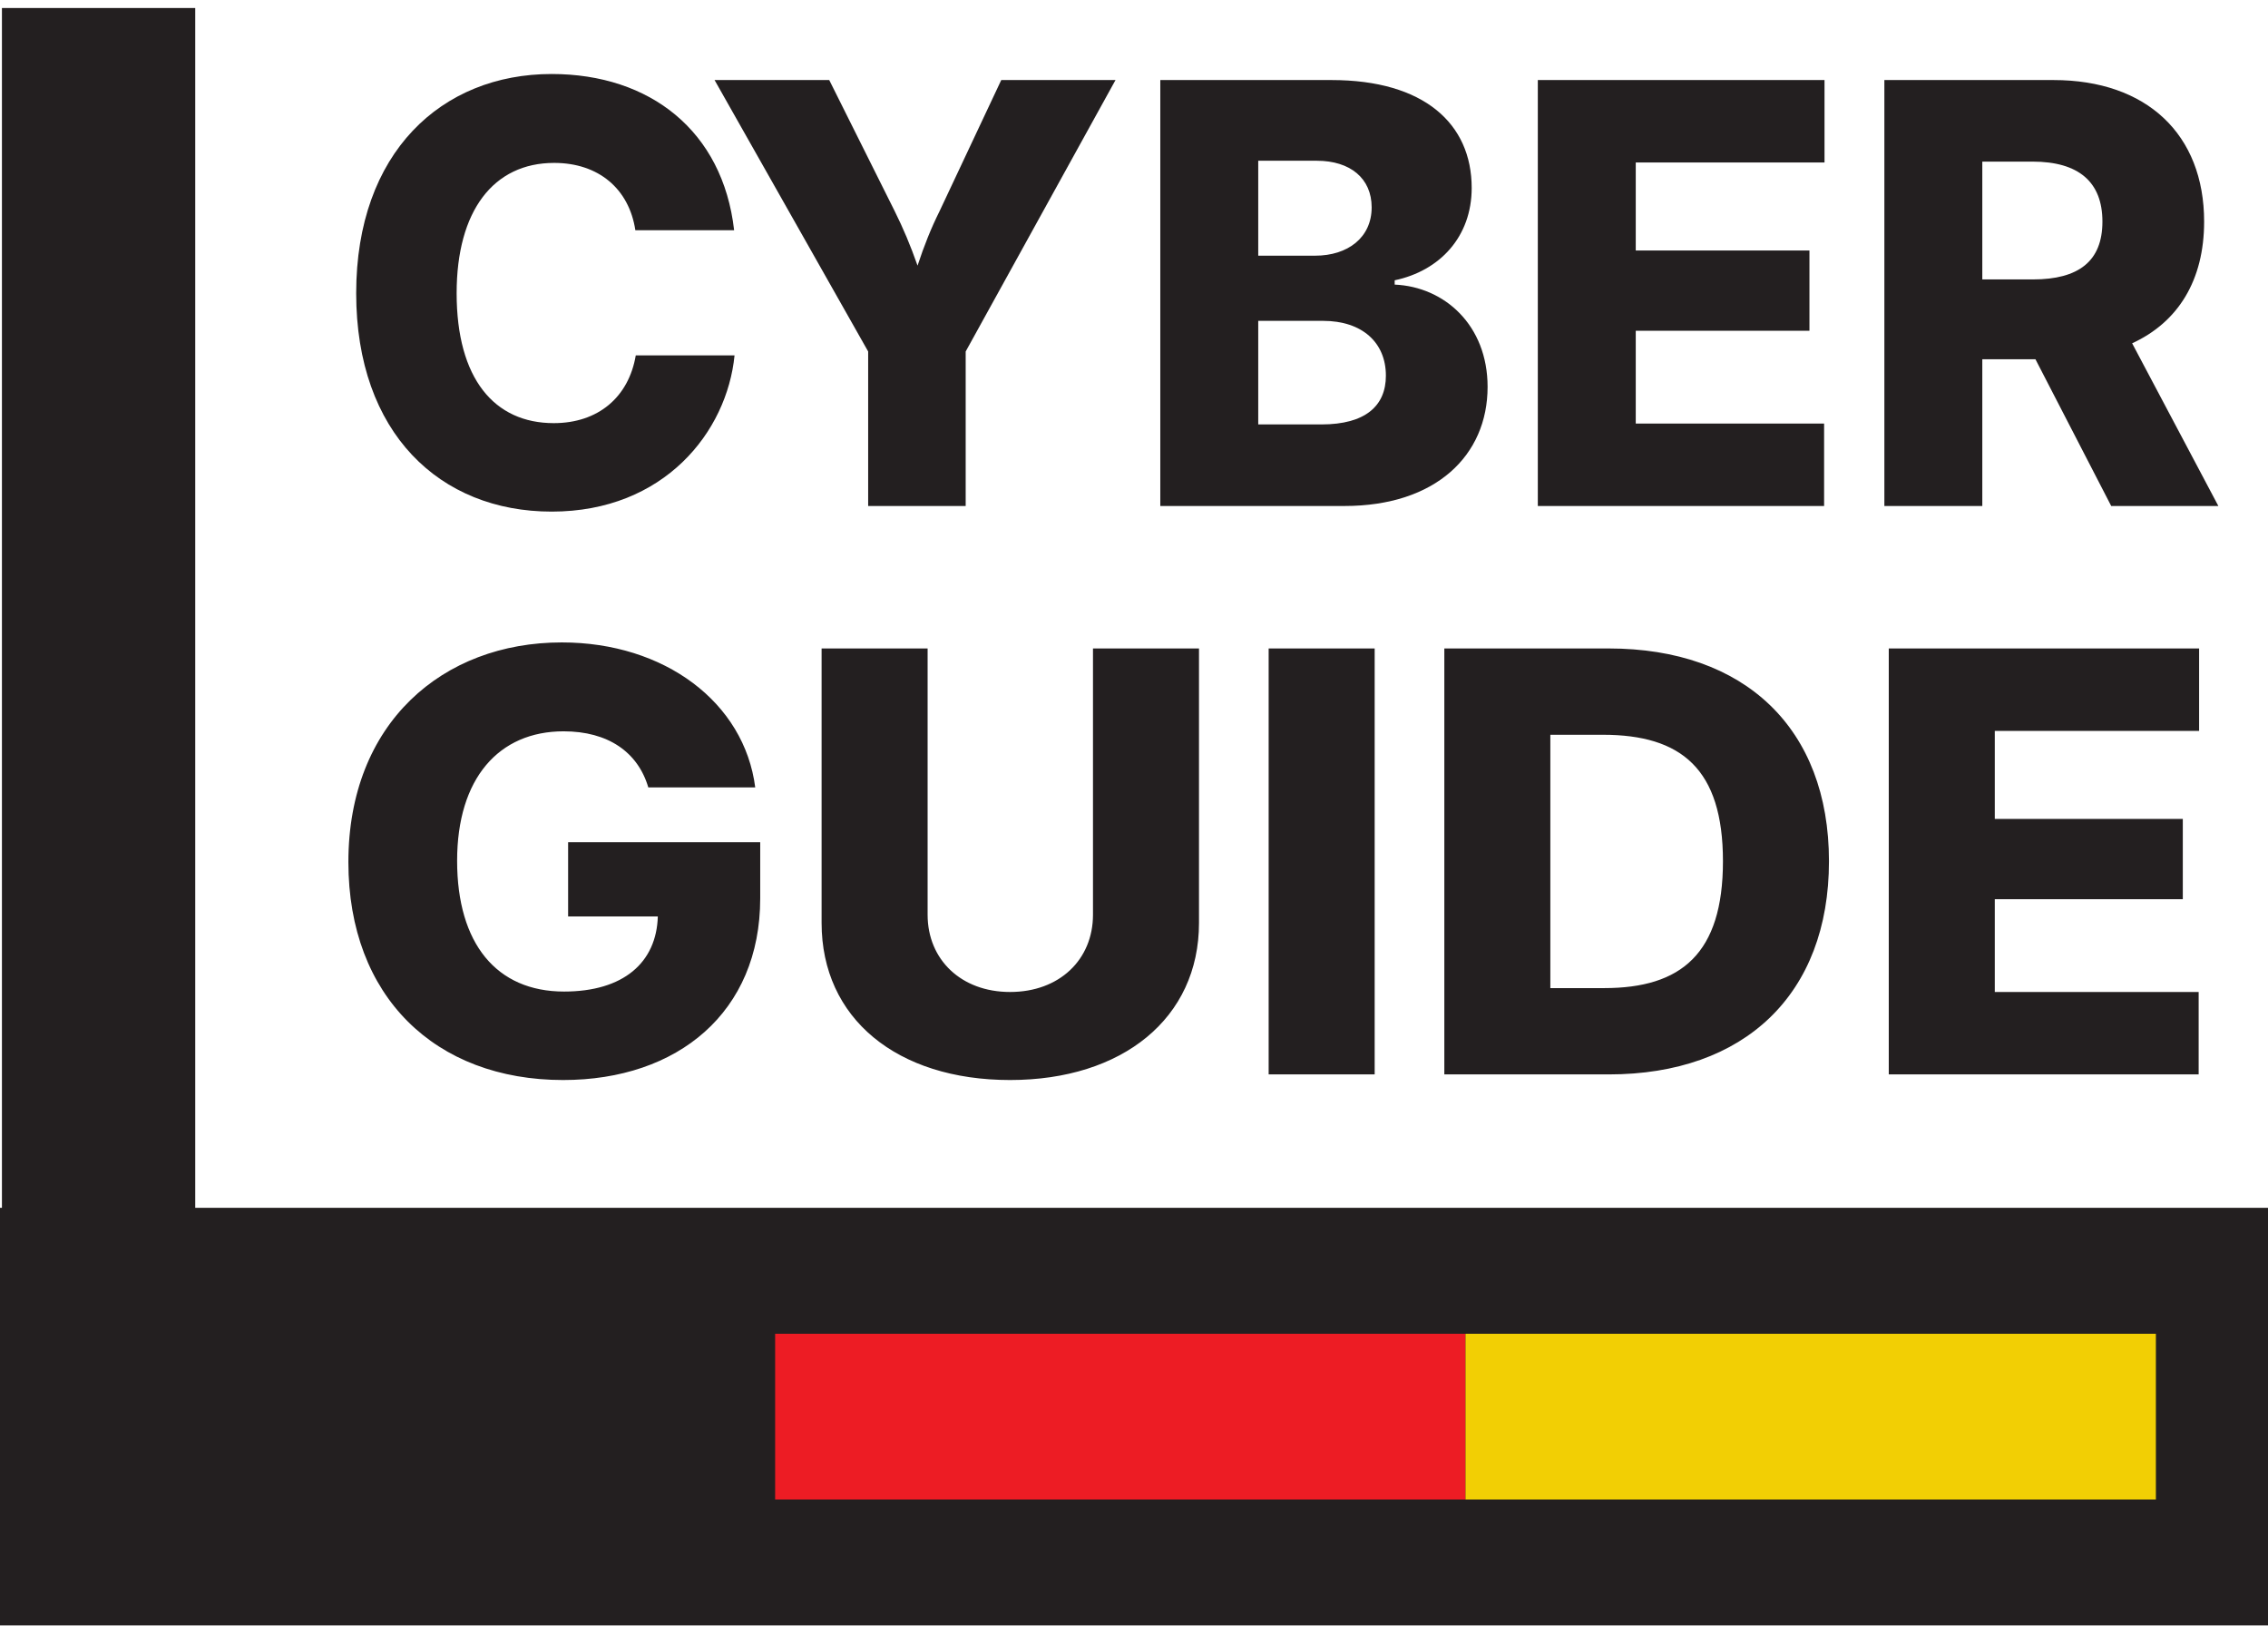
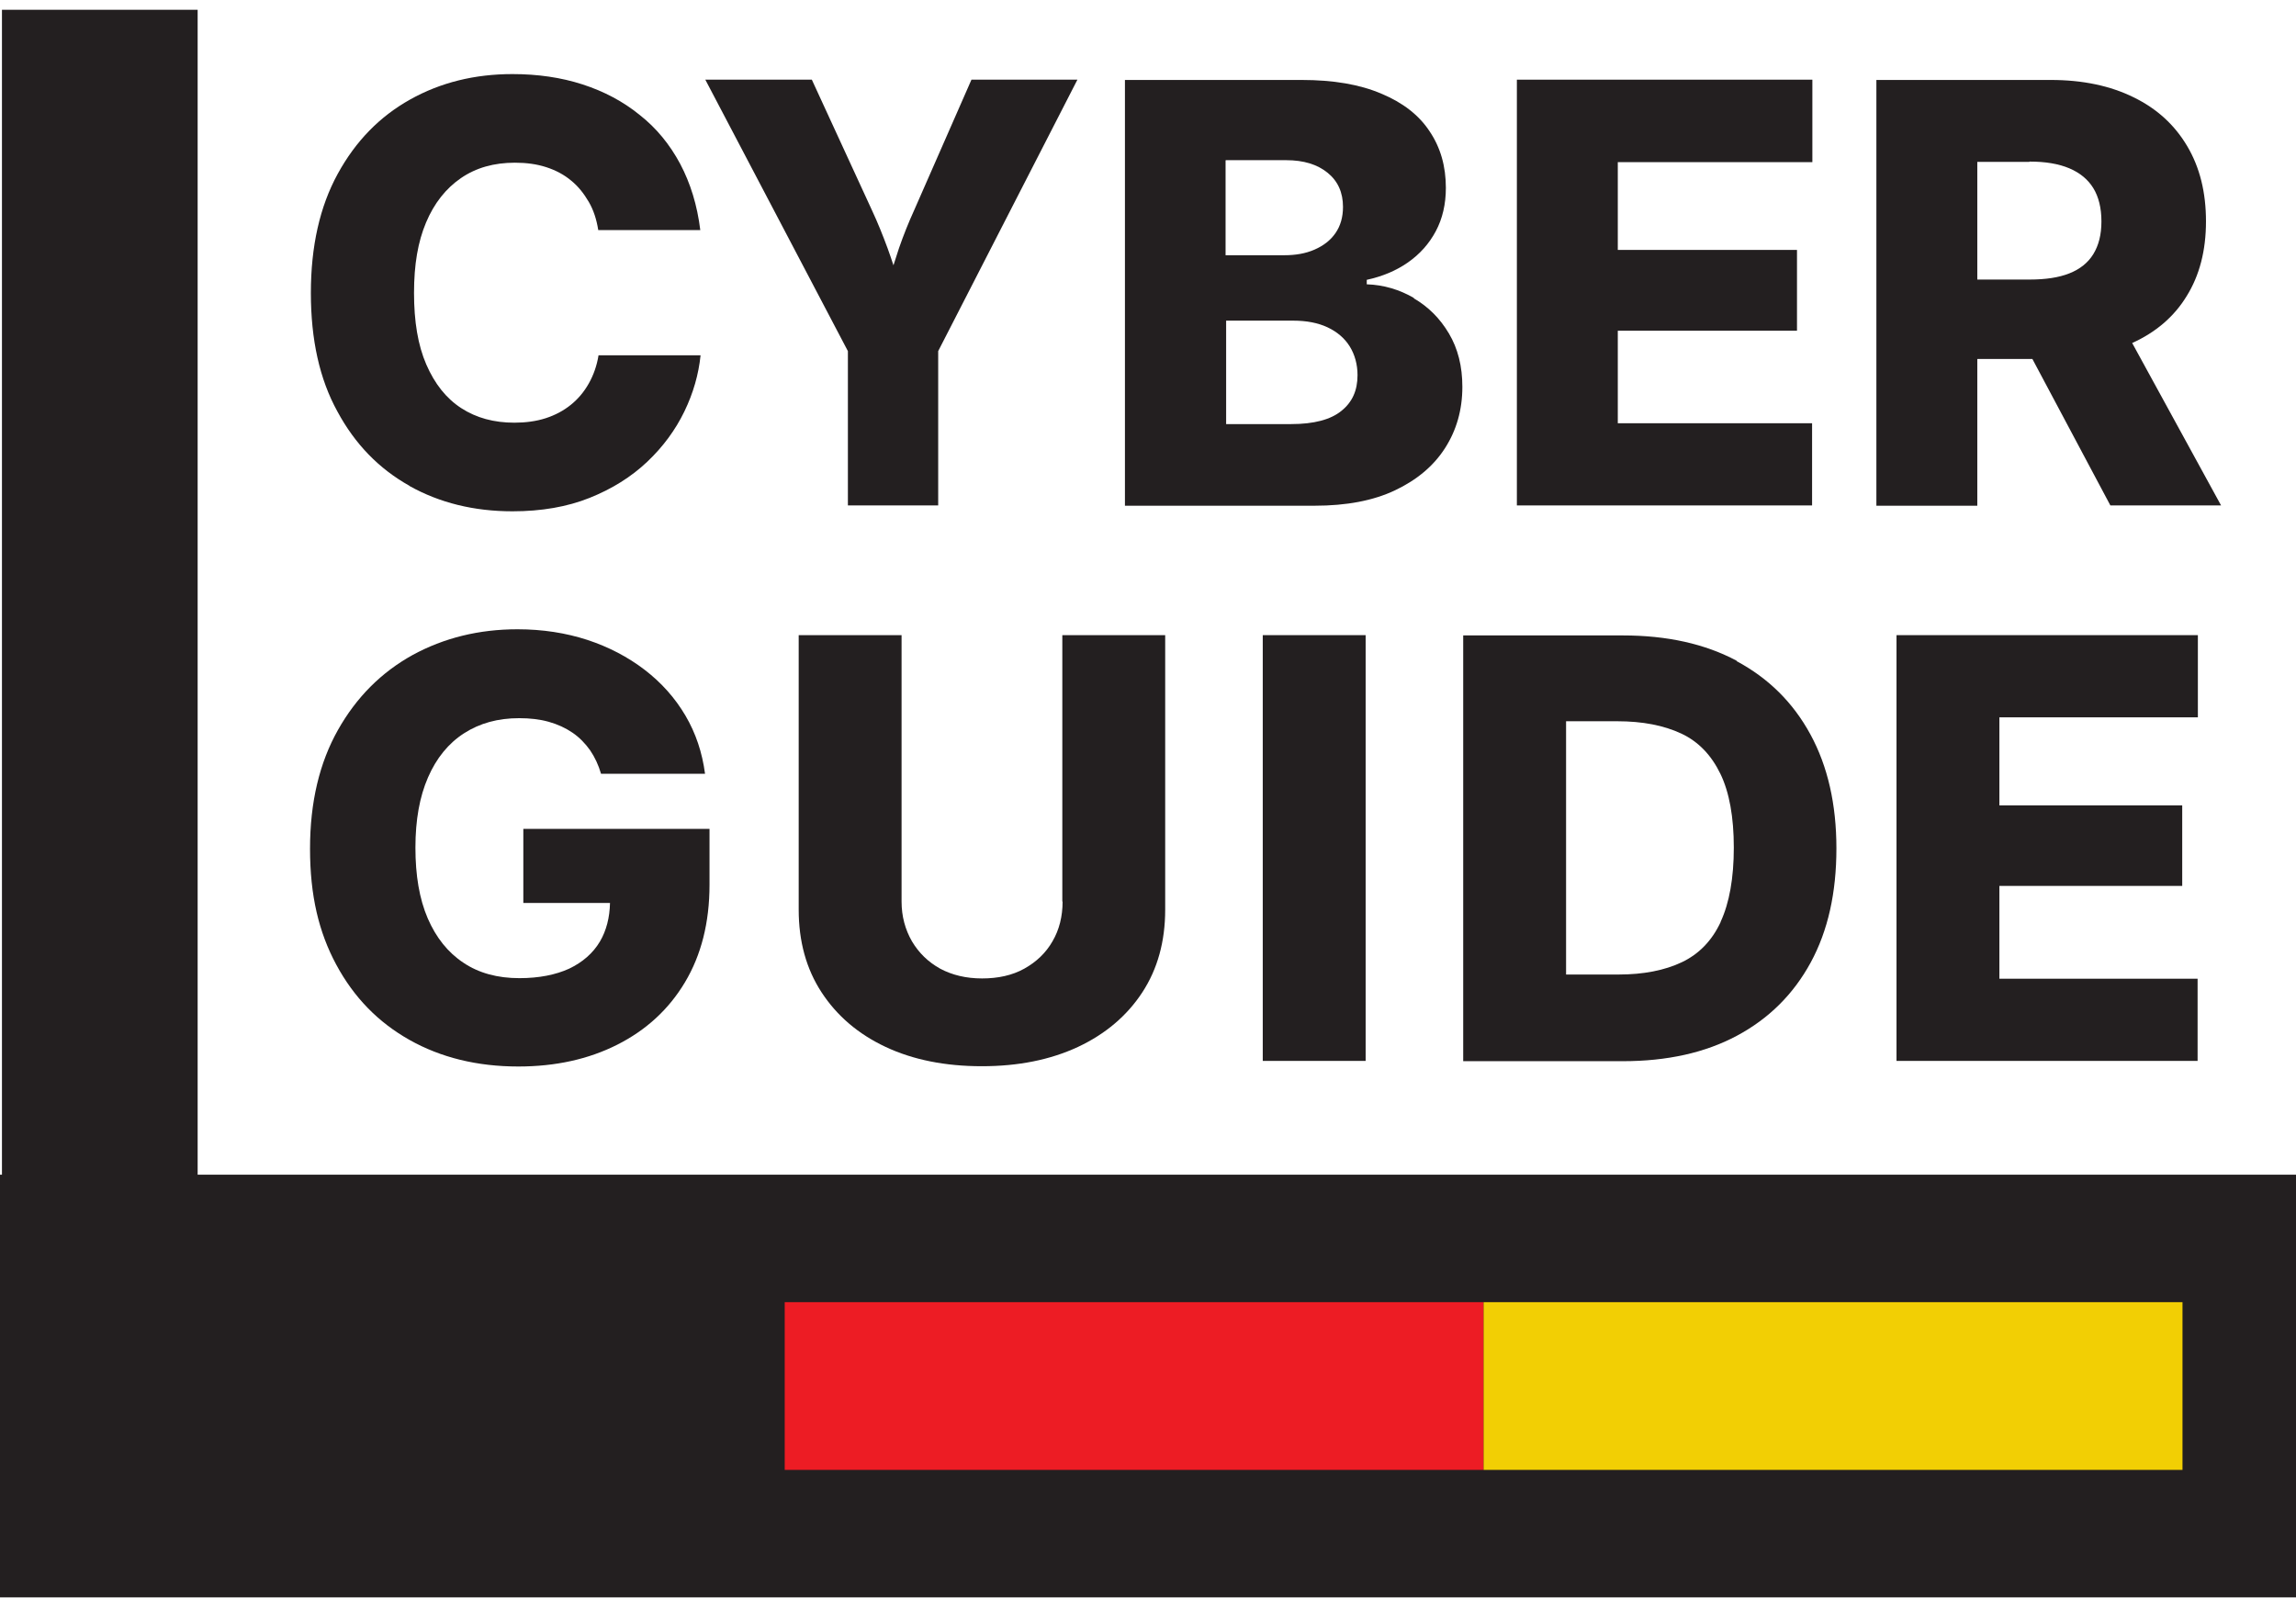
- <svg xmlns="http://www.w3.org/2000/svg" id="Layer_1" data-name="Layer 1" viewBox="0 0 82.13 58.85">
+ <svg xmlns="http://www.w3.org/2000/svg" id="Layer_1" data-name="Layer 1" viewBox="0 0 82.13 57.14">
  <defs>
    <style>
-       .cls-1 {
-         letter-spacing: -.03em;
-       }
- 
-       .cls-2, .cls-3, .cls-4 {
-         fill: #231f20;
-       }
- 
-       .cls-2, .cls-4 {
-         font-family: Inter-Black, Inter;
-         font-size: 21.21px;
-         font-variation-settings: 'opsz' 14, 'wght' 900;
-         font-weight: 800;
-       }
- 
-       .cls-5 {
-         letter-spacing: -.1em;
-       }
- 
-       .cls-6, .cls-7, .cls-8 {
+       .cls-1, .cls-2 {
        fill: #f2cf04;
      }

-       .cls-7 {
-         stroke-width: 8.12px;
+       .cls-3 {
+         fill: none;
+         stroke-width: 7px;
      }

-       .cls-7, .cls-8 {
+       .cls-3, .cls-2 {
        stroke: #231f20;
        stroke-miterlimit: 10;
      }

-       .cls-9 {
-         letter-spacing: 0em;
+       .cls-4 {
+         fill: #231f20;
      }

-       .cls-8 {
-         stroke-width: 7px;
+       .cls-2 {
+         stroke-width: 8.12px;
      }

-       .cls-4 {
-         letter-spacing: 0em;
-       }
- 
-       .cls-10 {
+       .cls-5 {
        fill: #ed1c24;
      }
    </style>
  </defs>
-   <text class="cls-2" transform="translate(12.08 18.32) scale(.97 1)">
-     <tspan class="cls-5" x="0" y="0">C</tspan>
-     <tspan class="cls-1" x="13.74" y="0">Y</tspan>
-     <tspan class="cls-9" x="29.66" y="0">BER</tspan>
-   </text>
-   <text class="cls-4" transform="translate(11.73 38.9) scale(1.05 1)">
-     <tspan x="0" y="0">GUIDE</tspan>
-   </text>
-   <rect class="cls-7" x="4.06" y="47.79" width="74.01" height="7" />
+   <path class="cls-4" d="M18.72,32.3h3.1c-.01.52-.13.99-.36,1.38-.25.42-.62.74-1.1.97-.48.22-1.08.34-1.78.34-.78,0-1.45-.18-2-.55-.56-.37-.98-.9-1.28-1.59-.3-.7-.44-1.54-.44-2.53s.15-1.82.45-2.51c.3-.69.73-1.22,1.29-1.58.56-.36,1.21-.54,1.97-.54.39,0,.74.04,1.06.13.32.09.6.22.85.39.25.17.46.39.63.63.17.25.3.53.39.84h3.72c-.1-.76-.33-1.45-.7-2.08-.37-.63-.86-1.18-1.46-1.64-.6-.46-1.29-.82-2.05-1.07-.77-.25-1.6-.38-2.5-.38-1.38,0-2.63.31-3.75.92-1.12.62-2.01,1.51-2.67,2.68-.66,1.17-1,2.58-1,4.25s.31,2.98.94,4.15,1.5,2.06,2.62,2.69c1.12.63,2.42.95,3.89.95,1.33,0,2.51-.26,3.54-.78s1.84-1.26,2.42-2.23c.58-.97.88-2.13.88-3.49v-2h-6.66v2.65Z" />
+   <path class="cls-4" d="M38.01,32.25c0,.53-.12,1.01-.36,1.42-.24.42-.58.74-1.01.98-.43.24-.94.35-1.51.35s-1.07-.12-1.5-.35c-.43-.24-.76-.56-1.01-.98-.24-.42-.37-.89-.37-1.42v-9.53h-3.68v9.82c0,1.13.27,2.12.82,2.96.55.84,1.31,1.49,2.29,1.95.98.46,2.13.69,3.44.69s2.45-.23,3.44-.69c.98-.46,1.75-1.11,2.3-1.95s.82-1.83.82-2.96v-9.82h-3.68v9.53Z" />
+   <rect class="cls-4" x="45.17" y="22.72" width="3.68" height="15.23" />
+   <path class="cls-4" d="M62.13,23.64c-1.14-.61-2.5-.91-4.08-.91h-5.71v15.23h5.71c1.58,0,2.94-.3,4.08-.91,1.14-.61,2.02-1.48,2.64-2.62s.92-2.5.92-4.08-.31-2.94-.93-4.08c-.62-1.14-1.5-2.01-2.64-2.62ZM61.55,32.98c-.31.67-.78,1.15-1.39,1.44s-1.37.44-2.26.44h-1.88v-9.06h1.83c.91,0,1.67.15,2.29.44s1.08.78,1.4,1.44c.32.66.48,1.55.48,2.64s-.16,1.98-.47,2.65Z" />
+   <polygon class="cls-4" points="78.62 25.66 78.62 22.72 67.84 22.72 67.84 37.95 78.61 37.95 78.61 35.01 71.52 35.01 71.52 31.69 78.06 31.69 78.06 28.81 71.52 28.81 71.52 25.66 78.62 25.66" />
+   <path class="cls-4" d="M14.64,17.38c1.09.61,2.32.91,3.69.91,1.04,0,1.96-.16,2.76-.48s1.49-.75,2.06-1.29c.57-.54,1.01-1.14,1.33-1.8.32-.66.51-1.33.58-2.01h-3.65c-.06.37-.18.71-.35,1.01s-.38.55-.64.76c-.26.21-.56.37-.9.48-.34.11-.72.16-1.12.16-.73,0-1.36-.17-1.9-.52-.54-.35-.95-.87-1.25-1.56-.3-.69-.44-1.54-.44-2.56s.14-1.83.43-2.52c.29-.69.71-1.22,1.25-1.59.54-.37,1.18-.55,1.93-.55.41,0,.78.05,1.12.16.34.11.64.27.89.48.26.21.46.47.63.76s.28.63.34,1.01h3.65c-.11-.89-.35-1.67-.72-2.37-.37-.69-.85-1.28-1.45-1.75-.59-.48-1.27-.84-2.04-1.09-.77-.25-1.61-.37-2.51-.37-1.35,0-2.57.3-3.66.91-1.09.61-1.95,1.49-2.59,2.66-.64,1.17-.96,2.59-.96,4.26s.31,3.08.95,4.24c.63,1.17,1.49,2.05,2.58,2.66Z" />
+   <path class="cls-4" d="M30.33,18.08h3.23v-5.52l4.98-9.71h-3.79l-2.05,4.67c-.2.44-.38.89-.54,1.35-.06.19-.13.4-.2.62-.07-.21-.14-.42-.21-.61-.17-.46-.35-.91-.56-1.36l-2.15-4.67h-3.81l5.1,9.71v5.52Z" />
+   <path class="cls-4" d="M50.58,10.66c-.52-.3-1.08-.47-1.69-.49v-.16c.55-.12,1.04-.32,1.47-.62s.76-.67,1-1.12.36-.97.36-1.55c0-.77-.19-1.44-.58-2.02-.38-.58-.96-1.03-1.73-1.35-.77-.33-1.72-.49-2.85-.49h-6.32v15.23h6.79c1.13,0,2.09-.18,2.87-.55.78-.37,1.38-.87,1.79-1.51.41-.64.62-1.37.62-2.19,0-.74-.16-1.37-.48-1.91-.32-.54-.74-.96-1.26-1.26ZM43.85,5.73h2.16c.62,0,1.11.15,1.48.45s.55.71.55,1.22c0,.37-.09.68-.27.94-.18.26-.43.45-.75.59-.32.14-.68.2-1.08.2h-2.1v-3.39ZM47.98,14.7c-.38.31-.98.47-1.79.47h-2.33v-3.7h2.4c.48,0,.89.08,1.23.24s.61.39.79.68c.18.29.28.64.28,1.03,0,.55-.19.97-.58,1.28Z" />
+   <polygon class="cls-4" points="64.82 15.14 57.87 15.14 57.87 11.83 64.28 11.83 64.28 8.94 57.87 8.94 57.87 5.8 64.83 5.8 64.83 2.85 54.26 2.85 54.26 18.08 64.82 18.08 64.82 15.14" />
+   <path class="cls-4" d="M70.74,12.84h1.96l2.79,5.24h3.96l-3.18-5.81s0,0,0,0c.84-.38,1.5-.94,1.95-1.68.46-.74.69-1.63.69-2.67s-.22-1.93-.67-2.69-1.08-1.34-1.92-1.75c-.83-.41-1.82-.62-2.96-.62h-6.24v15.23h3.61v-5.24ZM72.6,5.78c.57,0,1.04.08,1.42.24s.67.4.86.71c.19.31.29.71.29,1.19s-.1.86-.29,1.17-.48.54-.86.69-.85.22-1.42.22h-1.87v-4.21h1.86Z" />
+   <rect class="cls-2" x="4.06" y="46.08" width="74.01" height="7" />
  <g>
-     <rect class="cls-3" x="3.07" y="48.29" width="25" height="6" />
-     <rect class="cls-10" x="28.07" y="48.29" width="25" height="6" />
-     <rect class="cls-6" x="53.07" y="48.29" width="25" height="6" />
+     <rect class="cls-4" x="3.07" y="46.58" width="25" height="6" />
+     <rect class="cls-5" x="28.07" y="46.58" width="25" height="6" />
+     <rect class="cls-1" x="53.07" y="46.58" width="25" height="6" />
  </g>
-   <line class="cls-8" x1="3.57" y1="51.29" x2="3.57" y2=".29" />
+   <line class="cls-3" x1="3.57" y1="49.58" x2="3.57" y2=".35" />
</svg>
